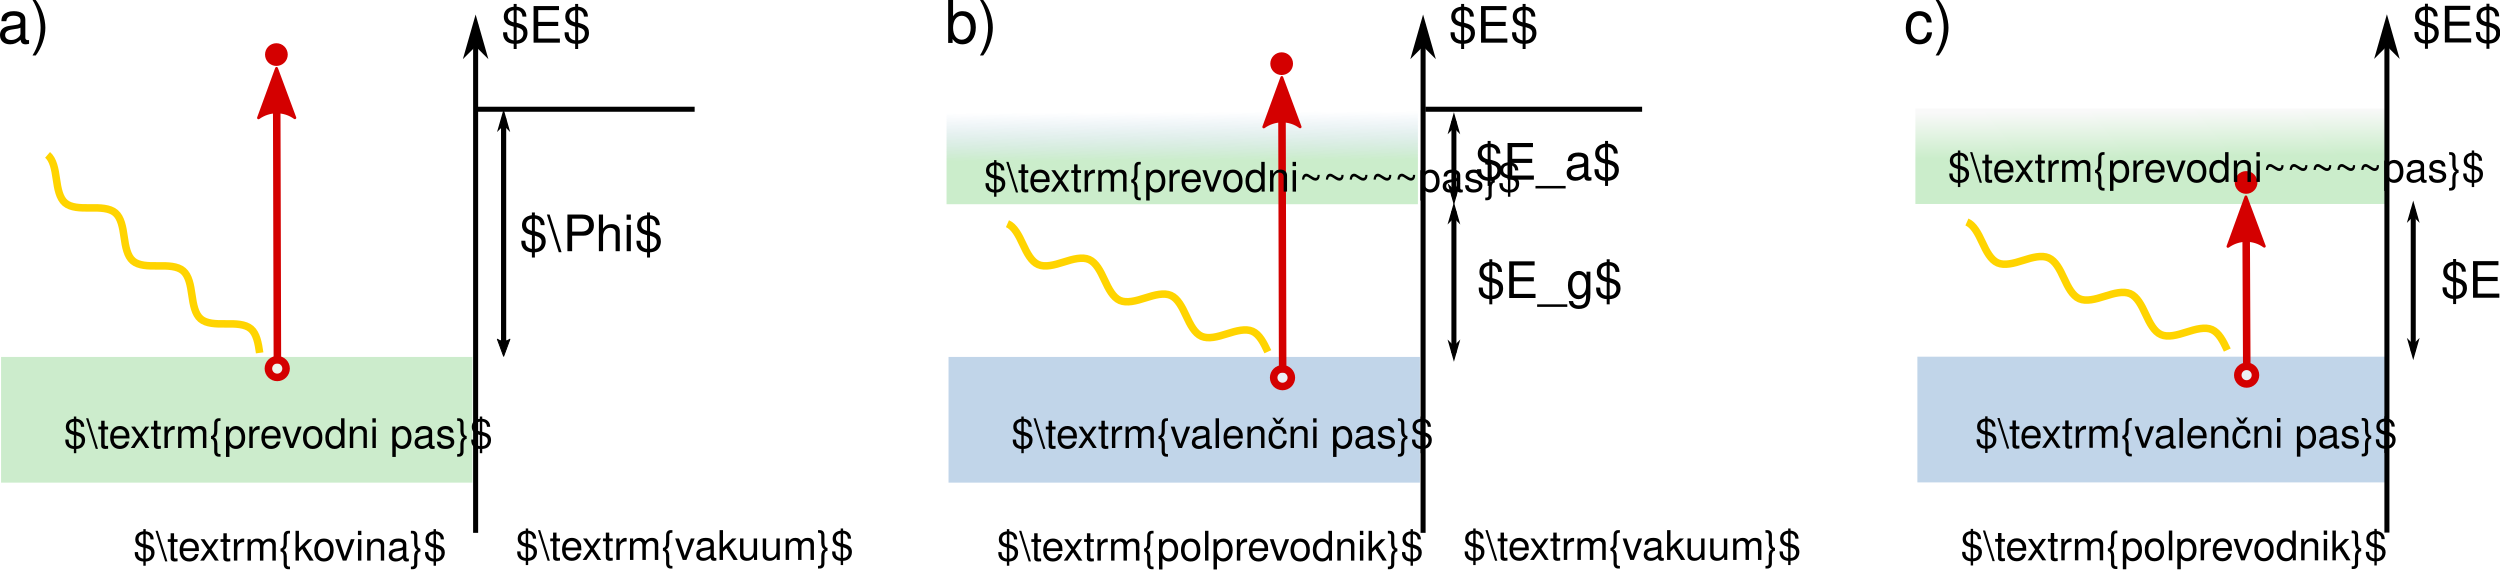
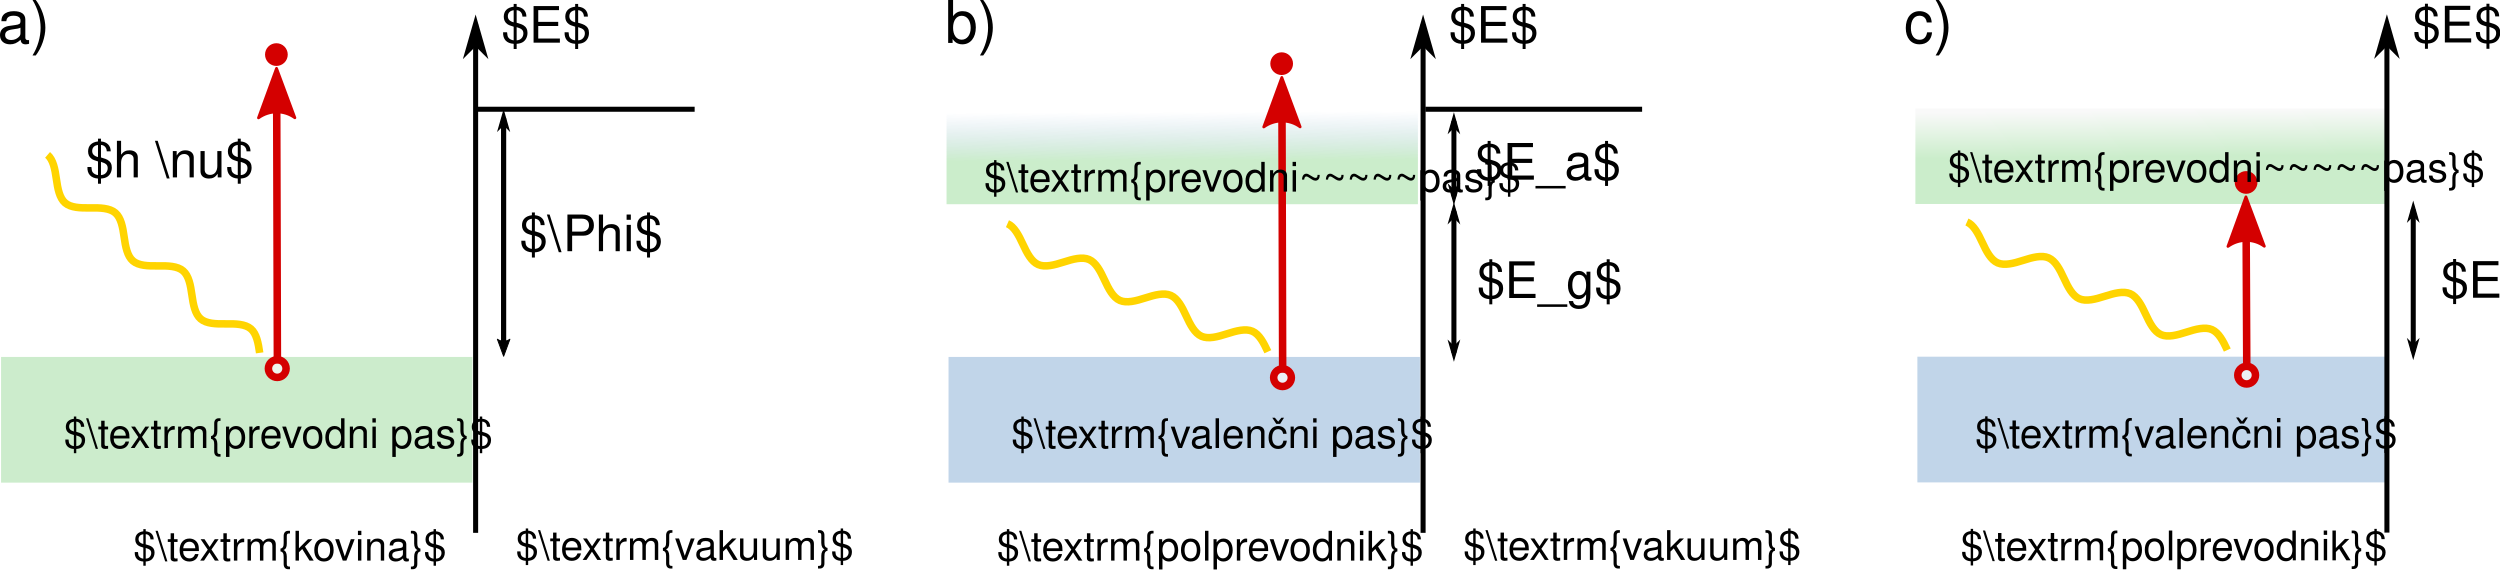
<svg xmlns="http://www.w3.org/2000/svg" xmlns:xlink="http://www.w3.org/1999/xlink" version="1.1" id="svg2" viewBox="0 0 994.433 226.523" height="63.93mm" width="280.651mm">
  <defs id="defs4">
    <linearGradient id="linearGradient4886">
      <stop style="stop-color:#cbedcb;stop-opacity:1" offset="0" id="stop4888" />
      <stop style="stop-color:#c1d5e9;stop-opacity:0;" offset="1" id="stop4890" />
    </linearGradient>
    <marker orient="auto" refY="0" refX="0" id="marker6349" style="overflow:visible">
      <path id="path6351" d="M 0,0 5,-5 -12.5,0 5,5 0,0 Z" style="fill:#000000;fill-opacity:1;fill-rule:evenodd;stroke:#000000;stroke-width:1pt;stroke-opacity:1" transform="matrix(0.2,0,0,0.2,1.2,0)" />
    </marker>
    <marker orient="auto" refY="0" refX="0" id="marker6081" style="overflow:visible">
      <path id="path6083" d="M 0,0 5,-5 -12.5,0 5,5 0,0 Z" style="fill:#000000;fill-opacity:1;fill-rule:evenodd;stroke:#000000;stroke-width:1pt;stroke-opacity:1" transform="matrix(-0.2,0,0,-0.2,-1.2,0)" />
    </marker>
    <marker orient="auto" refY="0" refX="0" id="Arrow1Sstart" style="overflow:visible">
      <path id="path4637" d="M 0,0 5,-5 -12.5,0 5,5 0,0 Z" style="fill:#000000;fill-opacity:1;fill-rule:evenodd;stroke:#000000;stroke-width:1pt;stroke-opacity:1" transform="matrix(0.2,0,0,0.2,1.2,0)" />
    </marker>
    <marker orient="auto" refY="0" refX="0" id="marker5554" style="overflow:visible">
      <path id="path4640" d="M 0,0 5,-5 -12.5,0 5,5 0,0 Z" style="fill:#000000;fill-opacity:1;fill-rule:evenodd;stroke:#000000;stroke-width:1pt;stroke-opacity:1" transform="matrix(-0.2,0,0,-0.2,-1.2,0)" />
    </marker>
    <marker orient="auto" refY="0" refX="0" id="Arrow2Sstart" style="overflow:visible">
      <path id="path4655" style="fill:#000000;fill-opacity:1;fill-rule:evenodd;stroke:#000000;stroke-width:0.625;stroke-linejoin:round;stroke-opacity:1" d="M 8.719,4.034 -2.207,0.016 8.719,-4.002 c -1.745,2.372 -1.735,5.617 -6e-7,8.035 z" transform="matrix(0.3,0,0,0.3,-0.69,0)" />
    </marker>
    <linearGradient id="linearGradient9941">
      <stop style="stop-color:#cbedcb;stop-opacity:1" offset="0" id="stop9943" />
      <stop style="stop-color:#f9f9f9;stop-opacity:1" offset="1" id="stop9945" />
    </linearGradient>
    <marker orient="auto" refY="0" refX="0" id="Arrow2Mstart" style="overflow:visible">
      <path id="path4360" style="fill:#000000;fill-opacity:1;fill-rule:evenodd;stroke:#000000;stroke-width:0.625;stroke-linejoin:round;stroke-opacity:1" d="M 8.719,4.034 -2.207,0.016 8.719,-4.002 c -1.745,2.372 -1.735,5.617 -6e-7,8.035 z" transform="scale(0.6,0.6)" />
    </marker>
    <marker style="overflow:visible" id="marker5180" refX="0" refY="0" orient="auto">
      <path transform="matrix(0.4,0,0,0.4,4,0)" style="fill:#000000;fill-opacity:1;fill-rule:evenodd;stroke:#000000;stroke-width:1pt;stroke-opacity:1" d="M 0,0 5,-5 -12.5,0 5,5 Z" id="path5182" />
    </marker>
    <marker orient="auto" refY="0" refX="0" id="Arrow1Mstart" style="overflow:visible">
      <path id="path4342" d="M 0,0 5,-5 -12.5,0 5,5 Z" style="fill:#000000;fill-opacity:1;fill-rule:evenodd;stroke:#000000;stroke-width:1pt;stroke-opacity:1" transform="matrix(0.4,0,0,0.4,4,0)" />
    </marker>
    <marker orient="auto" refY="0" refX="0" id="marker6756" style="overflow:visible">
      <path id="path6758" style="fill:#000000;fill-opacity:1;fill-rule:evenodd;stroke:#000000;stroke-width:0.625;stroke-linejoin:round;stroke-opacity:1" d="M 8.719,4.034 -2.207,0.016 8.719,-4.002 c -1.745,2.372 -1.735,5.617 -6e-7,8.035 z" transform="scale(-0.6,-0.6)" />
    </marker>
    <marker orient="auto" refY="0" refX="0" id="Arrow1Send" style="overflow:visible">
      <path id="path4278" d="M 0,0 5,-5 -12.5,0 5,5 Z" style="fill:#000000;fill-opacity:1;fill-rule:evenodd;stroke:#000000;stroke-width:1pt;stroke-opacity:1" transform="matrix(-0.2,0,0,-0.2,-1.2,0)" />
    </marker>
    <marker style="overflow:visible" id="Arrow2Mend" refX="0" refY="0" orient="auto">
      <path transform="scale(-0.6,-0.6)" d="M 8.719,4.034 -2.207,0.016 8.719,-4.002 c -1.745,2.372 -1.735,5.617 -6e-7,8.035 z" style="fill:#000000;fill-opacity:1;fill-rule:evenodd;stroke:#000000;stroke-width:0.625;stroke-linejoin:round;stroke-opacity:1" id="path4290" />
    </marker>
    <marker style="overflow:visible" id="marker4539" refX="0" refY="0" orient="auto">
      <path transform="matrix(-0.4,0,0,-0.4,-4,0)" style="fill:#000000;fill-opacity:1;fill-rule:evenodd;stroke:#000000;stroke-width:1pt;stroke-opacity:1" d="M 0,0 5,-5 -12.5,0 5,5 Z" id="path4541" />
    </marker>
    <marker style="overflow:visible" id="Arrow1Mend" refX="0" refY="0" orient="auto">
      <path transform="matrix(-0.4,0,0,-0.4,-4,0)" style="fill:#000000;fill-opacity:1;fill-rule:evenodd;stroke:#000000;stroke-width:1pt;stroke-opacity:1" d="M 0,0 5,-5 -12.5,0 5,5 Z" id="path4272" />
    </marker>
    <marker orient="auto" refY="0" refX="0" id="marker6756-6" style="overflow:visible">
      <path id="path6758-0" style="fill:#000000;fill-opacity:1;fill-rule:evenodd;stroke:#000000;stroke-width:0.625;stroke-linejoin:round;stroke-opacity:1" d="M 8.719,4.034 -2.207,0.016 8.719,-4.002 c -1.745,2.372 -1.735,5.617 -6e-7,8.035 z" transform="scale(-0.6,-0.6)" />
    </marker>
    <marker orient="auto" refY="0" refX="0" id="marker6756-6-6" style="overflow:visible">
      <path id="path6758-0-1" style="fill:#000000;fill-opacity:1;fill-rule:evenodd;stroke:#000000;stroke-width:0.625;stroke-linejoin:round;stroke-opacity:1" d="M 8.719,4.034 -2.207,0.016 8.719,-4.002 c -1.745,2.372 -1.735,5.617 -6e-7,8.035 z" transform="scale(-0.6,-0.6)" />
    </marker>
    <marker orient="auto" refY="0" refX="0" id="marker6756-6-6-9" style="overflow:visible">
      <path id="path6758-0-1-2" style="fill:#000000;fill-opacity:1;fill-rule:evenodd;stroke:#000000;stroke-width:0.625;stroke-linejoin:round;stroke-opacity:1" d="M 8.719,4.034 -2.207,0.016 8.719,-4.002 c -1.745,2.372 -1.735,5.617 -6e-7,8.035 z" transform="scale(-0.6,-0.6)" />
    </marker>
    <marker orient="auto" refY="0" refX="0" id="marker6756-6-6-9-3" style="overflow:visible">
      <path id="path6758-0-1-2-7" style="fill:#000000;fill-opacity:1;fill-rule:evenodd;stroke:#000000;stroke-width:0.625;stroke-linejoin:round;stroke-opacity:1" d="M 8.719,4.034 -2.207,0.016 8.719,-4.002 c -1.745,2.372 -1.735,5.617 -6e-7,8.035 z" transform="scale(-0.6,-0.6)" />
    </marker>
    <marker orient="auto" refY="0" refX="0" id="marker6756-7" style="overflow:visible">
      <path id="path6758-5" style="fill:#000000;fill-opacity:1;fill-rule:evenodd;stroke:#000000;stroke-width:0.625;stroke-linejoin:round;stroke-opacity:1" d="M 8.719,4.034 -2.207,0.016 8.719,-4.002 c -1.745,2.372 -1.735,5.617 -6e-7,8.035 z" transform="scale(-0.6,-0.6)" />
    </marker>
    <marker orient="auto" refY="0" refX="0" id="marker6756-2" style="overflow:visible">
      <path id="path6758-7" style="fill:#000000;fill-opacity:1;fill-rule:evenodd;stroke:#000000;stroke-width:0.625;stroke-linejoin:round;stroke-opacity:1" d="M 8.719,4.034 -2.207,0.016 8.719,-4.002 c -1.745,2.372 -1.735,5.617 -6e-7,8.035 z" transform="scale(-0.6,-0.6)" />
    </marker>
    <marker orient="auto" refY="0" refX="0" id="marker6756-26" style="overflow:visible">
      <path id="path6758-1" style="fill:#000000;fill-opacity:1;fill-rule:evenodd;stroke:#000000;stroke-width:0.625;stroke-linejoin:round;stroke-opacity:1" d="M 8.719,4.034 -2.207,0.016 8.719,-4.002 c -1.745,2.372 -1.735,5.617 -6e-7,8.035 z" transform="scale(-0.6,-0.6)" />
    </marker>
    <marker orient="auto" refY="0" refX="0" id="marker6756-75" style="overflow:visible">
      <path id="path6758-9" style="fill:#000000;fill-opacity:1;fill-rule:evenodd;stroke:#000000;stroke-width:0.625;stroke-linejoin:round;stroke-opacity:1" d="M 8.719,4.034 -2.207,0.016 8.719,-4.002 c -1.745,2.372 -1.735,5.617 -6e-7,8.035 z" transform="scale(-0.6,-0.6)" />
    </marker>
    <marker orient="auto" refY="0" refX="0" id="Arrow1Mstart-3" style="overflow:visible">
      <path id="path4342-6" d="M 0,0 5,-5 -12.5,0 5,5 Z" style="fill:#000000;fill-opacity:1;fill-rule:evenodd;stroke:#000000;stroke-width:1pt;stroke-opacity:1" transform="matrix(0.4,0,0,0.4,4,0)" />
    </marker>
    <marker orient="auto" refY="0" refX="0" id="Arrow2Mstart-9" style="overflow:visible">
      <path id="path4360-2" style="fill:#000000;fill-opacity:1;fill-rule:evenodd;stroke:#000000;stroke-width:0.625;stroke-linejoin:round;stroke-opacity:1" d="M 8.719,4.034 -2.207,0.016 8.719,-4.002 c -1.745,2.372 -1.735,5.617 -6e-7,8.035 z" transform="scale(0.6,0.6)" />
    </marker>
    <marker orient="auto" refY="0" refX="0" id="marker6756-2-0" style="overflow:visible">
      <path id="path6758-7-2" style="fill:#000000;fill-opacity:1;fill-rule:evenodd;stroke:#000000;stroke-width:0.625;stroke-linejoin:round;stroke-opacity:1" d="M 8.719,4.034 -2.207,0.016 8.719,-4.002 c -1.745,2.372 -1.735,5.617 -6e-7,8.035 z" transform="scale(-0.6,-0.6)" />
    </marker>
    <marker orient="auto" refY="0" refX="0" id="Arrow2Mstart-9-3" style="overflow:visible">
      <path id="path4360-2-6" style="fill:#000000;fill-opacity:1;fill-rule:evenodd;stroke:#000000;stroke-width:0.625;stroke-linejoin:round;stroke-opacity:1" d="M 8.719,4.034 -2.207,0.016 8.719,-4.002 c -1.745,2.372 -1.735,5.617 -6e-7,8.035 z" transform="scale(0.6,0.6)" />
    </marker>
    <marker orient="auto" refY="0" refX="0" id="marker6756-2-0-1" style="overflow:visible">
      <path id="path6758-7-2-0" style="fill:#000000;fill-opacity:1;fill-rule:evenodd;stroke:#000000;stroke-width:0.625;stroke-linejoin:round;stroke-opacity:1" d="M 8.719,4.034 -2.207,0.016 8.719,-4.002 c -1.745,2.372 -1.735,5.617 -6e-7,8.035 z" transform="scale(-0.6,-0.6)" />
    </marker>
    <marker orient="auto" refY="0" refX="0" id="marker6756-2-0-3-5" style="overflow:visible">
      <path id="path6758-7-2-5-0" style="fill:#d40000;fill-opacity:1;fill-rule:evenodd;stroke:#d40000;stroke-width:0.625;stroke-linejoin:round;stroke-opacity:1" d="M 8.719,4.034 -2.207,0.016 8.719,-4.002 c -1.745,2.372 -1.735,5.617 -6e-7,8.035 z" transform="scale(-0.6,-0.6)" />
    </marker>
    <marker orient="auto" refY="0" refX="0" id="Arrow1Mstart-7" style="overflow:visible">
      <path id="path4342-5" d="M 0,0 5,-5 -12.5,0 5,5 Z" style="fill:#000000;fill-opacity:1;fill-rule:evenodd;stroke:#000000;stroke-width:1pt;stroke-opacity:1" transform="matrix(0.4,0,0,0.4,4,0)" />
    </marker>
    <marker orient="auto" refY="0" refX="0" id="Arrow2Mstart-6" style="overflow:visible">
      <path id="path4360-29" style="fill:#000000;fill-opacity:1;fill-rule:evenodd;stroke:#000000;stroke-width:0.625;stroke-linejoin:round;stroke-opacity:1" d="M 8.719,4.034 -2.207,0.016 8.719,-4.002 c -1.745,2.372 -1.735,5.617 -6e-7,8.035 z" transform="scale(0.6,0.6)" />
    </marker>
    <marker orient="auto" refY="0" refX="0" id="marker6756-2-1" style="overflow:visible">
      <path id="path6758-7-27" style="fill:#000000;fill-opacity:1;fill-rule:evenodd;stroke:#000000;stroke-width:0.625;stroke-linejoin:round;stroke-opacity:1" d="M 8.719,4.034 -2.207,0.016 8.719,-4.002 c -1.745,2.372 -1.735,5.617 -6e-7,8.035 z" transform="scale(-0.6,-0.6)" />
    </marker>
    <marker orient="auto" refY="0" refX="0" id="marker6756-2-0-3-5-9" style="overflow:visible">
      <path id="path6758-7-2-5-0-3" style="fill:#d40000;fill-opacity:1;fill-rule:evenodd;stroke:#d40000;stroke-width:0.625;stroke-linejoin:round;stroke-opacity:1" d="M 8.719,4.034 -2.207,0.016 8.719,-4.002 c -1.745,2.372 -1.735,5.617 -6e-7,8.035 z" transform="scale(-0.6,-0.6)" />
    </marker>
    <marker orient="auto" refY="0" refX="0" id="Arrow2Mstart-9-5" style="overflow:visible">
      <path id="path4360-2-0" style="fill:#000000;fill-opacity:1;fill-rule:evenodd;stroke:#000000;stroke-width:0.625;stroke-linejoin:round;stroke-opacity:1" d="M 8.719,4.034 -2.207,0.016 8.719,-4.002 c -1.745,2.372 -1.735,5.617 -6e-7,8.035 z" transform="scale(0.6,0.6)" />
    </marker>
    <marker orient="auto" refY="0" refX="0" id="marker6756-2-0-3" style="overflow:visible">
      <path id="path6758-7-2-6" style="fill:#000000;fill-opacity:1;fill-rule:evenodd;stroke:#000000;stroke-width:0.625;stroke-linejoin:round;stroke-opacity:1" d="M 8.719,4.034 -2.207,0.016 8.719,-4.002 c -1.745,2.372 -1.735,5.617 -6e-7,8.035 z" transform="scale(-0.6,-0.6)" />
    </marker>
    <marker orient="auto" refY="0" refX="0" id="Arrow2Mstart-9-3-0" style="overflow:visible">
      <path id="path4360-2-6-6" style="fill:#000000;fill-opacity:1;fill-rule:evenodd;stroke:#000000;stroke-width:0.625;stroke-linejoin:round;stroke-opacity:1" d="M 8.719,4.034 -2.207,0.016 8.719,-4.002 c -1.745,2.372 -1.735,5.617 -6e-7,8.035 z" transform="scale(0.6,0.6)" />
    </marker>
    <marker orient="auto" refY="0" refX="0" id="marker6756-2-0-1-3" style="overflow:visible">
      <path id="path6758-7-2-0-2" style="fill:#000000;fill-opacity:1;fill-rule:evenodd;stroke:#000000;stroke-width:0.625;stroke-linejoin:round;stroke-opacity:1" d="M 8.719,4.034 -2.207,0.016 8.719,-4.002 c -1.745,2.372 -1.735,5.617 -6e-7,8.035 z" transform="scale(-0.6,-0.6)" />
    </marker>
    <marker orient="auto" refY="0" refX="0" id="Arrow1Mstart-7-6" style="overflow:visible">
      <path id="path4342-5-9" d="M 0,0 5,-5 -12.5,0 5,5 Z" style="fill:#000000;fill-opacity:1;fill-rule:evenodd;stroke:#000000;stroke-width:1pt;stroke-opacity:1" transform="matrix(0.4,0,0,0.4,4,0)" />
    </marker>
    <marker orient="auto" refY="0" refX="0" id="marker6756-2-0-3-5-9-5" style="overflow:visible">
      <path id="path6758-7-2-5-0-3-2" style="fill:#d40000;fill-opacity:1;fill-rule:evenodd;stroke:#d40000;stroke-width:0.625;stroke-linejoin:round;stroke-opacity:1" d="M 8.719,4.034 -2.207,0.016 8.719,-4.002 c -1.745,2.372 -1.735,5.617 -6e-7,8.035 z" transform="scale(-0.6,-0.6)" />
    </marker>
    <marker orient="auto" refY="0" refX="0" id="Arrow2Mstart-9-5-4" style="overflow:visible">
      <path id="path4360-2-0-7" style="fill:#000000;fill-opacity:1;fill-rule:evenodd;stroke:#000000;stroke-width:0.625;stroke-linejoin:round;stroke-opacity:1" d="M 8.719,4.034 -2.207,0.016 8.719,-4.002 c -1.745,2.372 -1.735,5.617 -6e-7,8.035 z" transform="scale(0.6,0.6)" />
    </marker>
    <marker orient="auto" refY="0" refX="0" id="marker6756-2-0-3-4" style="overflow:visible">
      <path id="path6758-7-2-6-4" style="fill:#000000;fill-opacity:1;fill-rule:evenodd;stroke:#000000;stroke-width:0.625;stroke-linejoin:round;stroke-opacity:1" d="M 8.719,4.034 -2.207,0.016 8.719,-4.002 c -1.745,2.372 -1.735,5.617 -6e-7,8.035 z" transform="scale(-0.6,-0.6)" />
    </marker>
    <marker orient="auto" refY="0" refX="0" id="Arrow2Mstart-9-3-0-0" style="overflow:visible">
      <path id="path4360-2-6-6-7" style="fill:#000000;fill-opacity:1;fill-rule:evenodd;stroke:#000000;stroke-width:0.625;stroke-linejoin:round;stroke-opacity:1" d="M 8.719,4.034 -2.207,0.016 8.719,-4.002 c -1.745,2.372 -1.735,5.617 -6e-7,8.035 z" transform="scale(0.6,0.6)" />
    </marker>
    <marker orient="auto" refY="0" refX="0" id="marker6756-2-0-1-3-8" style="overflow:visible">
      <path id="path6758-7-2-0-2-6" style="fill:#000000;fill-opacity:1;fill-rule:evenodd;stroke:#000000;stroke-width:0.625;stroke-linejoin:round;stroke-opacity:1" d="M 8.719,4.034 -2.207,0.016 8.719,-4.002 c -1.745,2.372 -1.735,5.617 -6e-7,8.035 z" transform="scale(-0.6,-0.6)" />
    </marker>
    <linearGradient xlink:href="#linearGradient9941" id="linearGradient7562" gradientUnits="userSpaceOnUse" gradientTransform="matrix(1.279863,0,0,1.490196,-201.0341,-46.45954)" x1="431.761" y1="82.026" x2="431.66" y2="69.654" />
    <marker orient="auto" refY="0" refX="0" id="marker6756-2-0-3-5-6" style="overflow:visible">
      <path id="path6758-7-2-5-0-9" style="fill:#d40000;fill-opacity:1;fill-rule:evenodd;stroke:#d40000;stroke-width:0.625;stroke-linejoin:round;stroke-opacity:1" d="M 8.719,4.034 -2.207,0.016 8.719,-4.002 c -1.745,2.372 -1.735,5.617 -6e-7,8.035 z" transform="scale(-0.6,-0.6)" />
    </marker>
    <marker orient="auto" refY="0" refX="0" id="marker6756-2-0-3-5-6-2" style="overflow:visible">
      <path id="path6758-7-2-5-0-9-8" style="fill:#d40000;fill-opacity:1;fill-rule:evenodd;stroke:#d40000;stroke-width:0.625;stroke-linejoin:round;stroke-opacity:1" d="M 8.719,4.034 -2.207,0.016 8.719,-4.002 c -1.745,2.372 -1.735,5.617 -6e-7,8.035 z" transform="scale(-0.6,-0.6)" />
    </marker>
    <marker orient="auto" refY="0" refX="0" id="Arrow1Sstart-8" style="overflow:visible">
      <path id="path4637-6" d="M 0,0 5,-5 -12.5,0 5,5 0,0 Z" style="fill:#000000;fill-opacity:1;fill-rule:evenodd;stroke:#000000;stroke-width:1pt;stroke-opacity:1" transform="matrix(0.2,0,0,0.2,1.2,0)" />
    </marker>
    <marker orient="auto" refY="0" refX="0" id="marker5554-8" style="overflow:visible">
      <path id="path4640-3" d="M 0,0 5,-5 -12.5,0 5,5 0,0 Z" style="fill:#000000;fill-opacity:1;fill-rule:evenodd;stroke:#000000;stroke-width:1pt;stroke-opacity:1" transform="matrix(-0.2,0,0,-0.2,-1.2,0)" />
    </marker>
    <linearGradient xlink:href="#linearGradient4886" id="linearGradient4892" x1="-38.715" y1="77.188" x2="-38.794" y2="57.968" gradientUnits="userSpaceOnUse" />
  </defs>
  <g id="layer1" transform="translate(504.401,-13.41947)">
    <path style="fill:none;fill-rule:evenodd;stroke:#000000;stroke-width:2;stroke-linecap:butt;stroke-linejoin:miter;stroke-miterlimit:4;stroke-dasharray:none;stroke-opacity:1" d="m -228.089,56.874 h -86.238" id="path3450-5" />
    <rect style="opacity:1;fill:#cceccc;fill-opacity:1;fill-rule:nonzero;stroke:none;stroke-width:2.233;stroke-linecap:butt;stroke-linejoin:bevel;stroke-miterlimit:4;stroke-dasharray:none;stroke-dashoffset:0;stroke-opacity:1" id="rect5024" width="187.5" height="50" x="-503.978" y="155.4" />
    <path style="fill:none;fill-rule:evenodd;stroke:#000000;stroke-width:2;stroke-linecap:butt;stroke-linejoin:miter;stroke-miterlimit:4;stroke-dasharray:none;stroke-opacity:1;marker-start:url(#Arrow1Mstart)" d="M -315.21,23.13 V 225.368" id="path3450" />
    <path style="fill:none;fill-rule:evenodd;stroke:#000000;stroke-width:2.064;stroke-linecap:butt;stroke-linejoin:miter;stroke-miterlimit:4;stroke-dasharray:none;stroke-opacity:1;marker-start:url(#Arrow2Sstart);marker-end:url(#Arrow1Send)" d="M -304.078,152.324 V 60.477" id="path3450-5-9" />
    <path style="fill:none;fill-rule:evenodd;stroke:#000000;stroke-width:2;stroke-linecap:butt;stroke-linejoin:miter;stroke-miterlimit:4;stroke-dasharray:none;stroke-opacity:1" d="M 148.786,56.874 H 62.548" id="path3450-5-6" />
    <rect style="opacity:1;fill:#c1d5e9;fill-opacity:1;fill-rule:nonzero;stroke:none;stroke-width:2.233;stroke-linecap:butt;stroke-linejoin:bevel;stroke-miterlimit:4;stroke-dasharray:none;stroke-dashoffset:0;stroke-opacity:1" id="rect5024-87" width="187.5" height="50" x="-127.103" y="155.4" />
    <path style="fill:none;fill-rule:evenodd;stroke:#000000;stroke-width:2;stroke-linecap:butt;stroke-linejoin:miter;stroke-miterlimit:4;stroke-dasharray:none;stroke-opacity:1;marker-start:url(#Arrow1Mstart-7)" d="M 61.665,23.13 V 225.368" id="path3450-92" />
    <rect style="opacity:1;fill:url(#linearGradient4892);fill-opacity:1;fill-rule:nonzero;stroke:none;stroke-width:2.263;stroke-linecap:butt;stroke-linejoin:bevel;stroke-miterlimit:4;stroke-dasharray:none;stroke-dashoffset:0;stroke-opacity:1" id="rect5024-8-4-7" width="187.5" height="38" x="-127.892" y="56.65" />
    <path style="fill:none;fill-rule:evenodd;stroke:#000000;stroke-width:2;stroke-linecap:butt;stroke-linejoin:miter;stroke-miterlimit:4;stroke-dasharray:none;stroke-opacity:1;marker-start:url(#Arrow1Sstart);marker-end:url(#marker5554)" d="M 73.928,153.765 V 97.418" id="path3450-5-9-4-1" />
    <path style="fill:none;fill-rule:evenodd;stroke:#000000;stroke-width:1.976;stroke-linecap:butt;stroke-linejoin:miter;stroke-miterlimit:4;stroke-dasharray:none;stroke-opacity:1;marker-start:url(#marker6349);marker-end:url(#marker6081)" d="M 73.928,91.534 V 61.584" id="path3450-5-9-4-3-4" />
    <rect style="opacity:1;fill:#c1d5e9;fill-opacity:1;fill-rule:nonzero;stroke:none;stroke-width:2.233;stroke-linecap:butt;stroke-linejoin:bevel;stroke-miterlimit:4;stroke-dasharray:none;stroke-dashoffset:0;stroke-opacity:1" id="rect5024-87-4" width="187.5" height="50" x="258.28" y="155.303" />
    <rect style="opacity:1;fill:url(#linearGradient7562);fill-opacity:1;fill-rule:nonzero;stroke:none;stroke-width:2.263;stroke-linecap:butt;stroke-linejoin:bevel;stroke-miterlimit:4;stroke-dasharray:none;stroke-dashoffset:0;stroke-opacity:1" id="rect5024-8-4-7-4" width="187.5" height="38" x="257.491" y="56.552" />
    <path style="fill:none;fill-rule:evenodd;stroke:#000000;stroke-width:2;stroke-linecap:butt;stroke-linejoin:miter;stroke-miterlimit:4;stroke-dasharray:none;stroke-opacity:1;marker-start:url(#Arrow1Mstart-7-6)" d="M 445.048,23.033 V 225.27" id="path3450-92-9" />
    <path id="path6399-1" title="sin(x)" d="m -485.483,75.021 c 2.247,1.922 2.948,5.65 3.497,9.556 0.549,3.906 1.251,7.634 3.497,9.556 2.247,1.922 6.038,2.04 9.982,1.978 3.944,-0.061 7.735,0.056 9.982,1.978 2.247,1.922 2.948,5.65 3.497,9.556 0.549,3.906 1.251,7.634 3.497,9.556 2.247,1.922 6.038,2.04 9.982,1.978 3.944,-0.061 7.735,0.056 9.982,1.978 2.247,1.922 2.948,5.65 3.497,9.556 0.549,3.906 1.251,7.634 3.497,9.556 2.247,1.922 6.038,2.04 9.982,1.978 3.944,-0.061 7.735,0.056 9.982,1.978 2.247,1.922 2.948,5.65 3.497,9.556" style="opacity:1;fill:none;fill-opacity:1;fill-rule:nonzero;stroke:#ffd400;stroke-width:3;stroke-linecap:butt;stroke-linejoin:bevel;stroke-miterlimit:4;stroke-dasharray:none;stroke-dashoffset:0;stroke-opacity:1" />
    <path id="path6399-6" title="sin(x)" d="m -103.662,102.386 c 2.707,1.189 4.459,4.554 6.116,8.133 1.657,3.58 3.408,6.944 6.116,8.133 2.707,1.189 6.37,0.203 10.127,-0.998 3.757,-1.201 7.42,-2.187 10.127,-0.998 2.707,1.189 4.459,4.554 6.116,8.133 1.657,3.58 3.408,6.944 6.116,8.133 2.707,1.189 6.37,0.203 10.127,-0.998 3.757,-1.201 7.42,-2.187 10.127,-0.998 2.707,1.189 4.459,4.554 6.116,8.133 1.657,3.58 3.408,6.944 6.116,8.133 2.707,1.189 6.37,0.203 10.127,-0.998 3.757,-1.201 7.42,-2.187 10.127,-0.998 2.707,1.189 4.459,4.554 6.116,8.133" style="opacity:1;fill:none;fill-opacity:1;fill-rule:nonzero;stroke:#ffd400;stroke-width:3;stroke-linecap:butt;stroke-linejoin:bevel;stroke-miterlimit:4;stroke-dasharray:none;stroke-dashoffset:0;stroke-opacity:1" />
    <circle style="opacity:1;fill:#f9f9f9;fill-opacity:0.768;fill-rule:nonzero;stroke:#d40000;stroke-width:3;stroke-linecap:butt;stroke-linejoin:bevel;stroke-miterlimit:4;stroke-dasharray:none;stroke-dashoffset:0;stroke-opacity:1" id="path3774-1" cx="-394.123" cy="160.025" r="0" />
    <circle style="opacity:1;fill:#f9f9f9;fill-opacity:0.768;fill-rule:nonzero;stroke:#d40000;stroke-width:3;stroke-linecap:butt;stroke-linejoin:bevel;stroke-miterlimit:4;stroke-dasharray:none;stroke-dashoffset:0;stroke-opacity:1" id="path3774" cx="-394.123" cy="160.025" r="3.518" />
    <path style="fill:none;fill-rule:evenodd;stroke:#d40000;stroke-width:3;stroke-linecap:butt;stroke-linejoin:miter;stroke-miterlimit:4;stroke-dasharray:none;stroke-opacity:1;marker-end:url(#marker6756-2-0-3-5)" d="M -394.062,157.951 -394.36,44.587" id="path3450-5-9-4-8-6" />
    <circle style="opacity:1;fill:#d40000;fill-opacity:1;fill-rule:nonzero;stroke:#d40000;stroke-width:2;stroke-linecap:butt;stroke-linejoin:bevel;stroke-miterlimit:4;stroke-dasharray:none;stroke-dashoffset:0;stroke-opacity:1" id="path3774-4" cx="-394.46" cy="35.129" r="3.518" />
    <circle style="opacity:1;fill:#f9f9f9;fill-opacity:0.768;fill-rule:nonzero;stroke:#d40000;stroke-width:3;stroke-linecap:butt;stroke-linejoin:bevel;stroke-miterlimit:4;stroke-dasharray:none;stroke-dashoffset:0;stroke-opacity:1" id="path3774-2" cx="5.747" cy="163.641" r="3.518" />
    <path style="fill:none;fill-rule:evenodd;stroke:#d40000;stroke-width:3;stroke-linecap:butt;stroke-linejoin:miter;stroke-miterlimit:4;stroke-dasharray:none;stroke-opacity:1;marker-end:url(#marker6756-2-0-3-5-6)" d="M 5.808,161.567 5.51,48.203" id="path3450-5-9-4-8-6-6" />
    <circle style="opacity:1;fill:#d40000;fill-opacity:1;fill-rule:nonzero;stroke:#d40000;stroke-width:2;stroke-linecap:butt;stroke-linejoin:bevel;stroke-miterlimit:4;stroke-dasharray:none;stroke-dashoffset:0;stroke-opacity:1" id="path3774-4-4" cx="5.41" cy="38.745" r="3.518" />
    <path id="path6399-6-1" title="sin(x)" d="m 277.984,101.718 c 2.707,1.189 4.459,4.554 6.116,8.133 1.657,3.58 3.408,6.944 6.116,8.133 2.707,1.189 6.37,0.203 10.127,-0.998 3.757,-1.201 7.42,-2.187 10.127,-0.998 2.707,1.189 4.459,4.554 6.116,8.133 1.657,3.58 3.408,6.944 6.116,8.133 2.707,1.189 6.37,0.203 10.127,-0.998 3.757,-1.201 7.42,-2.187 10.127,-0.998 2.707,1.189 4.459,4.554 6.116,8.133 1.657,3.58 3.408,6.944 6.116,8.133 2.707,1.189 6.37,0.203 10.127,-0.998 3.757,-1.201 7.42,-2.187 10.127,-0.998 2.707,1.189 4.459,4.554 6.116,8.133" style="opacity:1;fill:none;fill-opacity:1;fill-rule:nonzero;stroke:#ffd400;stroke-width:3;stroke-linecap:butt;stroke-linejoin:bevel;stroke-miterlimit:4;stroke-dasharray:none;stroke-dashoffset:0;stroke-opacity:1" />
    <circle style="opacity:1;fill:#f9f9f9;fill-opacity:0.768;fill-rule:nonzero;stroke:#d40000;stroke-width:3;stroke-linecap:butt;stroke-linejoin:bevel;stroke-miterlimit:4;stroke-dasharray:none;stroke-dashoffset:0;stroke-opacity:1" id="path3774-2-2" cx="389.247" cy="162.641" r="3.518" />
    <path style="fill:none;fill-rule:evenodd;stroke:#d40000;stroke-width:3;stroke-linecap:butt;stroke-linejoin:miter;stroke-miterlimit:4;stroke-dasharray:none;stroke-opacity:1;marker-end:url(#marker6756-2-0-3-5-6-2)" d="M 389.308,160.567 389.01,95.703" id="path3450-5-9-4-8-6-6-8" />
    <circle style="opacity:1;fill:#d40000;fill-opacity:1;fill-rule:nonzero;stroke:#d40000;stroke-width:2;stroke-linecap:butt;stroke-linejoin:bevel;stroke-miterlimit:4;stroke-dasharray:none;stroke-dashoffset:0;stroke-opacity:1" id="path3774-4-4-8" cx="389.035" cy="85.995" r="3.518" />
    <path style="fill:none;fill-rule:evenodd;stroke:#000000;stroke-width:2;stroke-linecap:butt;stroke-linejoin:miter;stroke-miterlimit:4;stroke-dasharray:none;stroke-opacity:1;marker-start:url(#Arrow1Sstart-8);marker-end:url(#marker5554-8)" d="M 455.522,153.116 V 96.769" id="path3450-5-9-4-1-3" />
-     <g id="g304">
-       <g id="g227">
-         <text xml:space="preserve" style="font-style:normal;font-variant:normal;font-weight:normal;font-stretch:normal;line-height:0%;font-family:'Nimbus Sans L';-inkscape-font-specification:Sans;letter-spacing:0px;word-spacing:0px;fill:#000000;fill-opacity:1;stroke:none;stroke-width:1px;stroke-linecap:butt;stroke-linejoin:miter;stroke-opacity:1" x="-305.078" y="30.4" id="text4870">
-           <tspan id="tspan4872" x="-305.078" y="30.4" style="font-size:20px;line-height:1.25">$E$</tspan>
-         </text>
-         <text xml:space="preserve" style="font-style:normal;font-variant:normal;font-weight:normal;font-stretch:normal;line-height:0%;font-family:'Nimbus Sans L';-inkscape-font-specification:Sans;letter-spacing:0px;word-spacing:0px;fill:#000000;fill-opacity:1;stroke:none;stroke-width:1px;stroke-linecap:butt;stroke-linejoin:miter;stroke-opacity:1" x="-451.453" y="236.4" id="text5056">
-           <tspan id="tspan5058" x="-451.453" y="236.4" style="font-size:16.25px;line-height:1.25">$\textrm{kovina}$</tspan>
-         </text>
-         <text xml:space="preserve" style="font-style:normal;font-variant:normal;font-weight:normal;font-stretch:normal;line-height:0%;font-family:'Nimbus Sans L';-inkscape-font-specification:Sans;letter-spacing:0px;word-spacing:0px;fill:#000000;fill-opacity:1;stroke:none;stroke-width:1px;stroke-linecap:butt;stroke-linejoin:miter;stroke-opacity:1" x="-299.327" y="236.133" id="text5056-9">
-           <tspan id="tspan5058-1" x="-299.327" y="236.133" style="font-size:16.25px;line-height:1.25">$\textrm{vakuum}$</tspan>
-         </text>
-         <text xml:space="preserve" style="font-style:normal;font-variant:normal;font-weight:normal;font-stretch:normal;line-height:0%;font-family:'Nimbus Sans L';-inkscape-font-specification:Sans;letter-spacing:0px;word-spacing:0px;fill:#000000;fill-opacity:1;stroke:none;stroke-width:1px;stroke-linecap:butt;stroke-linejoin:miter;stroke-opacity:1" x="-479.077" y="191.633" id="text5056-2">
-           <tspan id="tspan5058-7" x="-479.077" y="191.633" style="font-size:16.25px;line-height:1.25">$\textrm{prevodni pas}$</tspan>
-         </text>
-         <text xml:space="preserve" style="font-style:normal;font-variant:normal;font-weight:normal;font-stretch:normal;line-height:0%;font-family:'Nimbus Sans L';-inkscape-font-specification:Sans;letter-spacing:0px;word-spacing:0px;fill:#000000;fill-opacity:1;stroke:none;stroke-width:1px;stroke-linecap:butt;stroke-linejoin:miter;stroke-opacity:1" x="-297.83" y="113.34" id="text4870-3">
-           <tspan id="tspan4872-6" x="-297.83" y="113.34" style="font-size:20px;line-height:1.25">$\Phi$</tspan>
-         </text>
-         <text xml:space="preserve" style="font-style:normal;font-variant:normal;font-weight:normal;font-stretch:normal;line-height:0%;font-family:'Nimbus Sans L';-inkscape-font-specification:'Nimbus Sans L';letter-spacing:0px;word-spacing:0px;fill:#000000;fill-opacity:1;stroke:none;stroke-width:0.938px;stroke-linecap:butt;stroke-linejoin:miter;stroke-opacity:1" x="-505.385" y="30.505" id="text8370">
-           <tspan id="tspan8368" x="-505.385" y="30.505" style="font-style:normal;font-variant:normal;font-weight:normal;font-stretch:normal;font-size:23.438px;line-height:1.25;font-family:'Nimbus Sans L';-inkscape-font-specification:'Nimbus Sans L';stroke-width:0.938px">a)</tspan>
-         </text>
-       </g>
-       <g id="g245">
-         <text xml:space="preserve" style="font-style:normal;font-variant:normal;font-weight:normal;font-stretch:normal;line-height:0%;font-family:'Nimbus Sans L';-inkscape-font-specification:Sans;letter-spacing:0px;word-spacing:0px;fill:#000000;fill-opacity:1;stroke:none;stroke-width:1px;stroke-linecap:butt;stroke-linejoin:miter;stroke-opacity:1" x="83.002" y="131.958" id="text4870-3-7-5">
-           <tspan id="tspan4872-6-8-5" x="83.002" y="131.958" style="font-size:20px;line-height:1.25">$E_g$</tspan>
-         </text>
-         <text xml:space="preserve" style="font-style:normal;font-variant:normal;font-weight:normal;font-stretch:normal;line-height:0%;font-family:'Nimbus Sans L';-inkscape-font-specification:Sans;letter-spacing:0px;word-spacing:0px;fill:#000000;fill-opacity:1;stroke:none;stroke-width:1px;stroke-linecap:butt;stroke-linejoin:miter;stroke-opacity:1" x="71.797" y="30.4" id="text4870-26">
-           <tspan id="tspan4872-1" x="71.797" y="30.4" style="font-size:20px;line-height:1.25">$E$</tspan>
-         </text>
-         <text xml:space="preserve" style="font-style:normal;font-variant:normal;font-weight:normal;font-stretch:normal;line-height:0%;font-family:'Nimbus Sans L';-inkscape-font-specification:Sans;letter-spacing:0px;word-spacing:0px;fill:#000000;fill-opacity:1;stroke:none;stroke-width:1px;stroke-linecap:butt;stroke-linejoin:miter;stroke-opacity:1" x="-107.953" y="236.4" id="text5056-0">
-           <tspan id="tspan5058-23" x="-107.953" y="236.4" style="font-size:16.25px;line-height:1.25">$\textrm{polprevodnik}$</tspan>
-         </text>
-         <text xml:space="preserve" style="font-style:normal;font-variant:normal;font-weight:normal;font-stretch:normal;line-height:0%;font-family:'Nimbus Sans L';-inkscape-font-specification:Sans;letter-spacing:0px;word-spacing:0px;fill:#000000;fill-opacity:1;stroke:none;stroke-width:1px;stroke-linecap:butt;stroke-linejoin:miter;stroke-opacity:1" x="77.548" y="236.133" id="text5056-9-2">
-           <tspan id="tspan5058-1-2" x="77.548" y="236.133" style="font-size:16.25px;line-height:1.25">$\textrm{vakuum}$</tspan>
-         </text>
-         <text xml:space="preserve" style="font-style:normal;font-variant:normal;font-weight:normal;font-stretch:normal;line-height:0%;font-family:'Nimbus Sans L';-inkscape-font-specification:Sans;letter-spacing:0px;word-spacing:0px;fill:#000000;fill-opacity:1;stroke:none;stroke-width:1px;stroke-linecap:butt;stroke-linejoin:miter;stroke-opacity:1" x="-102.202" y="191.633" id="text5056-2-8">
-           <tspan id="tspan5058-7-97" x="-102.202" y="191.633" style="font-size:16.25px;line-height:1.25">$\textrm{valenčni pas}$</tspan>
-         </text>
-         <text xml:space="preserve" style="font-style:normal;font-variant:normal;font-weight:normal;font-stretch:normal;line-height:0%;font-family:'Nimbus Sans L';-inkscape-font-specification:Sans;letter-spacing:0px;word-spacing:0px;fill:#000000;fill-opacity:1;stroke:none;stroke-width:1px;stroke-linecap:butt;stroke-linejoin:miter;stroke-opacity:1" x="-113.052" y="89.635" id="text5056-2-1-5-8">
-           <tspan id="tspan5058-7-9-0-4" x="-113.052" y="89.635" style="font-size:16.25px;line-height:1.25;stroke-width:1px">$\textrm{prevodni~~~~~pas}$</tspan>
-         </text>
-         <text xml:space="preserve" style="font-style:normal;font-variant:normal;font-weight:normal;font-stretch:normal;line-height:0%;font-family:'Nimbus Sans L';-inkscape-font-specification:Sans;letter-spacing:0px;word-spacing:0px;fill:#000000;fill-opacity:1;stroke:none;stroke-width:1px;stroke-linecap:butt;stroke-linejoin:miter;stroke-opacity:1" x="82.348" y="84.877" id="text4870-3-7-2-7">
-           <tspan id="tspan4872-6-8-0-6" x="82.348" y="84.877" style="font-size:20px;line-height:1.25">$E_a$</tspan>
-         </text>
-         <text xml:space="preserve" style="font-style:italic;font-variant:normal;font-weight:normal;font-stretch:normal;line-height:0%;font-family:msbm10;-inkscape-font-specification:'msbm10 Italic';letter-spacing:0px;word-spacing:0px;fill:#000000;fill-opacity:1;stroke:none;stroke-width:0.938px;stroke-linecap:butt;stroke-linejoin:miter;stroke-opacity:1" x="-128.51" y="30.505" id="text8370-2">
-           <tspan id="tspan8368-2" x="-128.51" y="30.505" style="font-style:normal;font-variant:normal;font-weight:normal;font-stretch:normal;font-size:23.438px;line-height:1.25;font-family:'Nimbus Sans L';-inkscape-font-specification:'Nimbus Sans L';stroke-width:0.938px">b)</tspan>
-         </text>
-       </g>
-       <g id="g259">
-         <text xml:space="preserve" style="font-style:normal;font-variant:normal;font-weight:normal;font-stretch:normal;line-height:0%;font-family:'Nimbus Sans L';-inkscape-font-specification:Sans;letter-spacing:0px;word-spacing:0px;fill:#000000;fill-opacity:1;stroke:none;stroke-width:1px;stroke-linecap:butt;stroke-linejoin:miter;stroke-opacity:1" x="455.179" y="30.303" id="text4870-26-3">
-           <tspan id="tspan4872-1-1" x="455.179" y="30.303" style="font-size:20px;line-height:1.25">$E$</tspan>
-         </text>
-         <text xml:space="preserve" style="font-style:normal;font-variant:normal;font-weight:normal;font-stretch:normal;line-height:0%;font-family:'Nimbus Sans L';-inkscape-font-specification:Sans;letter-spacing:0px;word-spacing:0px;fill:#000000;fill-opacity:1;stroke:none;stroke-width:1px;stroke-linecap:butt;stroke-linejoin:miter;stroke-opacity:1" x="275.429" y="236.303" id="text5056-0-2">
-           <tspan id="tspan5058-23-0" x="275.429" y="236.303" style="font-size:16.25px;line-height:1.25">$\textrm{polprevodnik}$</tspan>
-         </text>
-         <text xml:space="preserve" style="font-style:normal;font-variant:normal;font-weight:normal;font-stretch:normal;line-height:0%;font-family:'Nimbus Sans L';-inkscape-font-specification:Sans;letter-spacing:0px;word-spacing:0px;fill:#000000;fill-opacity:1;stroke:none;stroke-width:1px;stroke-linecap:butt;stroke-linejoin:miter;stroke-opacity:1" x="281.181" y="191.535" id="text5056-2-8-9">
-           <tspan id="tspan5058-7-97-2" x="281.181" y="191.535" style="font-size:16.25px;line-height:1.25">$\textrm{valenčni pas}$</tspan>
-         </text>
-         <text xml:space="preserve" style="font-style:normal;font-variant:normal;font-weight:normal;font-stretch:normal;line-height:0%;font-family:'Nimbus Sans L';-inkscape-font-specification:Sans;letter-spacing:0px;word-spacing:0px;fill:#000000;fill-opacity:1;stroke:none;stroke-width:1px;stroke-linecap:butt;stroke-linejoin:miter;stroke-opacity:1" x="270.331" y="85.788" id="text5056-2-1-5-8-9">
-           <tspan id="tspan5058-7-9-0-4-5" x="270.331" y="85.788" style="font-size:16.25px;line-height:1.25;stroke-width:1px">$\textrm{prevodni~~~~~pas}$</tspan>
-         </text>
-         <text xml:space="preserve" style="font-style:normal;font-variant:normal;font-weight:normal;font-stretch:normal;line-height:0%;font-family:'Nimbus Sans L';-inkscape-font-specification:Sans;letter-spacing:0px;word-spacing:0px;fill:#000000;fill-opacity:1;stroke:none;stroke-width:1px;stroke-linecap:butt;stroke-linejoin:miter;stroke-opacity:1" x="466.385" y="131.861" id="text4870-3-7-5-7">
-           <tspan id="tspan4872-6-8-5-1" x="466.385" y="131.861" style="font-size:20px;line-height:1.25">$E_g$</tspan>
-         </text>
-         <text xml:space="preserve" style="font-style:italic;font-variant:normal;font-weight:normal;font-stretch:normal;line-height:0%;font-family:msbm10;-inkscape-font-specification:'msbm10 Italic';letter-spacing:0px;word-spacing:0px;fill:#000000;fill-opacity:1;stroke:none;stroke-width:0.938px;stroke-linecap:butt;stroke-linejoin:miter;stroke-opacity:1" x="252.933" y="30.505" id="text8370-2-6">
-           <tspan id="tspan8368-2-1" x="252.933" y="30.505" style="font-style:normal;font-variant:normal;font-weight:normal;font-stretch:normal;font-size:23.438px;line-height:1.25;font-family:'Nimbus Sans L';-inkscape-font-specification:'Nimbus Sans L';stroke-width:0.938px">c)</tspan>
-         </text>
-       </g>
-     </g>
+     <text xml:space="preserve" style="font-style:normal;font-variant:normal;font-weight:normal;font-stretch:normal;line-height:0%;font-family:'Nimbus Sans L';-inkscape-font-specification:Sans;letter-spacing:0px;word-spacing:0px;fill:#000000;fill-opacity:1;stroke:none;stroke-width:1px;stroke-linecap:butt;stroke-linejoin:miter;stroke-opacity:1" x="-305.078" y="30.4" id="text4870">
+       <tspan id="tspan4872" x="-305.078" y="30.4" style="font-size:20px;line-height:1.25">$E$</tspan>
+     </text>
+     <text xml:space="preserve" style="font-style:normal;font-variant:normal;font-weight:normal;font-stretch:normal;line-height:0%;font-family:'Nimbus Sans L';-inkscape-font-specification:Sans;letter-spacing:0px;word-spacing:0px;fill:#000000;fill-opacity:1;stroke:none;stroke-width:1px;stroke-linecap:butt;stroke-linejoin:miter;stroke-opacity:1" x="-451.453" y="236.4" id="text5056">
+       <tspan id="tspan5058" x="-451.453" y="236.4" style="font-size:16.25px;line-height:1.25">$\textrm{kovina}$</tspan>
+     </text>
+     <text xml:space="preserve" style="font-style:normal;font-variant:normal;font-weight:normal;font-stretch:normal;line-height:0%;font-family:'Nimbus Sans L';-inkscape-font-specification:Sans;letter-spacing:0px;word-spacing:0px;fill:#000000;fill-opacity:1;stroke:none;stroke-width:1px;stroke-linecap:butt;stroke-linejoin:miter;stroke-opacity:1" x="-299.327" y="236.133" id="text5056-9">
+       <tspan id="tspan5058-1" x="-299.327" y="236.133" style="font-size:16.25px;line-height:1.25">$\textrm{vakuum}$</tspan>
+     </text>
+     <text xml:space="preserve" style="font-style:normal;font-variant:normal;font-weight:normal;font-stretch:normal;line-height:0%;font-family:'Nimbus Sans L';-inkscape-font-specification:Sans;letter-spacing:0px;word-spacing:0px;fill:#000000;fill-opacity:1;stroke:none;stroke-width:1px;stroke-linecap:butt;stroke-linejoin:miter;stroke-opacity:1" x="-479.077" y="191.633" id="text5056-2">
+       <tspan id="tspan5058-7" x="-479.077" y="191.633" style="font-size:16.25px;line-height:1.25">$\textrm{prevodni pas}$</tspan>
+     </text>
+     <text xml:space="preserve" style="font-style:normal;font-variant:normal;font-weight:normal;font-stretch:normal;line-height:0%;font-family:'Nimbus Sans L';-inkscape-font-specification:Sans;letter-spacing:0px;word-spacing:0px;fill:#000000;fill-opacity:1;stroke:none;stroke-width:1px;stroke-linecap:butt;stroke-linejoin:miter;stroke-opacity:1" x="-297.83" y="113.34" id="text4870-3">
+       <tspan id="tspan4872-6" x="-297.83" y="113.34" style="font-size:20px;line-height:1.25">$\Phi$</tspan>
+     </text>
+     <text xml:space="preserve" style="font-style:normal;font-variant:normal;font-weight:normal;font-stretch:normal;line-height:0%;font-family:'Nimbus Sans L';-inkscape-font-specification:'Nimbus Sans L';letter-spacing:0px;word-spacing:0px;fill:#000000;fill-opacity:1;stroke:none;stroke-width:0.938px;stroke-linecap:butt;stroke-linejoin:miter;stroke-opacity:1" x="-505.385" y="30.505" id="text8370">
+       <tspan id="tspan8368" x="-505.385" y="30.505" style="font-style:normal;font-variant:normal;font-weight:normal;font-stretch:normal;font-size:23.438px;line-height:1.25;font-family:'Nimbus Sans L';-inkscape-font-specification:'Nimbus Sans L';stroke-width:0.938px">a)</tspan>
+     </text>
+     <text xml:space="preserve" style="font-style:normal;font-variant:normal;font-weight:normal;font-stretch:normal;line-height:0%;font-family:'Nimbus Sans L';-inkscape-font-specification:Sans;letter-spacing:0px;word-spacing:0px;fill:#000000;fill-opacity:1;stroke:none;stroke-width:1px;stroke-linecap:butt;stroke-linejoin:miter;stroke-opacity:1" x="83.002" y="131.958" id="text4870-3-7-5">
+       <tspan id="tspan4872-6-8-5" x="83.002" y="131.958" style="font-size:20px;line-height:1.25">$E_g$</tspan>
+     </text>
+     <text xml:space="preserve" style="font-style:normal;font-variant:normal;font-weight:normal;font-stretch:normal;line-height:0%;font-family:'Nimbus Sans L';-inkscape-font-specification:Sans;letter-spacing:0px;word-spacing:0px;fill:#000000;fill-opacity:1;stroke:none;stroke-width:1px;stroke-linecap:butt;stroke-linejoin:miter;stroke-opacity:1" x="71.797" y="30.4" id="text4870-26">
+       <tspan id="tspan4872-1" x="71.797" y="30.4" style="font-size:20px;line-height:1.25">$E$</tspan>
+     </text>
+     <text xml:space="preserve" style="font-style:normal;font-variant:normal;font-weight:normal;font-stretch:normal;line-height:0%;font-family:'Nimbus Sans L';-inkscape-font-specification:Sans;letter-spacing:0px;word-spacing:0px;fill:#000000;fill-opacity:1;stroke:none;stroke-width:1px;stroke-linecap:butt;stroke-linejoin:miter;stroke-opacity:1" x="-107.953" y="236.4" id="text5056-0">
+       <tspan id="tspan5058-23" x="-107.953" y="236.4" style="font-size:16.25px;line-height:1.25">$\textrm{polprevodnik}$</tspan>
+     </text>
+     <text xml:space="preserve" style="font-style:normal;font-variant:normal;font-weight:normal;font-stretch:normal;line-height:0%;font-family:'Nimbus Sans L';-inkscape-font-specification:Sans;letter-spacing:0px;word-spacing:0px;fill:#000000;fill-opacity:1;stroke:none;stroke-width:1px;stroke-linecap:butt;stroke-linejoin:miter;stroke-opacity:1" x="77.548" y="236.133" id="text5056-9-2">
+       <tspan id="tspan5058-1-2" x="77.548" y="236.133" style="font-size:16.25px;line-height:1.25">$\textrm{vakuum}$</tspan>
+     </text>
+     <text xml:space="preserve" style="font-style:normal;font-variant:normal;font-weight:normal;font-stretch:normal;line-height:0%;font-family:'Nimbus Sans L';-inkscape-font-specification:Sans;letter-spacing:0px;word-spacing:0px;fill:#000000;fill-opacity:1;stroke:none;stroke-width:1px;stroke-linecap:butt;stroke-linejoin:miter;stroke-opacity:1" x="-102.202" y="191.633" id="text5056-2-8">
+       <tspan id="tspan5058-7-97" x="-102.202" y="191.633" style="font-size:16.25px;line-height:1.25">$\textrm{valenčni pas}$</tspan>
+     </text>
+     <text xml:space="preserve" style="font-style:normal;font-variant:normal;font-weight:normal;font-stretch:normal;line-height:0%;font-family:'Nimbus Sans L';-inkscape-font-specification:Sans;letter-spacing:0px;word-spacing:0px;fill:#000000;fill-opacity:1;stroke:none;stroke-width:1px;stroke-linecap:butt;stroke-linejoin:miter;stroke-opacity:1" x="-113.052" y="89.635" id="text5056-2-1-5-8">
+       <tspan id="tspan5058-7-9-0-4" x="-113.052" y="89.635" style="font-size:16.25px;line-height:1.25;stroke-width:1px">$\textrm{prevodni~~~~~pas}$</tspan>
+     </text>
+     <text xml:space="preserve" style="font-style:normal;font-variant:normal;font-weight:normal;font-stretch:normal;line-height:0%;font-family:'Nimbus Sans L';-inkscape-font-specification:Sans;letter-spacing:0px;word-spacing:0px;fill:#000000;fill-opacity:1;stroke:none;stroke-width:1px;stroke-linecap:butt;stroke-linejoin:miter;stroke-opacity:1" x="82.348" y="84.877" id="text4870-3-7-2-7">
+       <tspan id="tspan4872-6-8-0-6" x="82.348" y="84.877" style="font-size:20px;line-height:1.25">$E_a$</tspan>
+     </text>
+     <text xml:space="preserve" style="font-style:italic;font-variant:normal;font-weight:normal;font-stretch:normal;line-height:0%;font-family:msbm10;-inkscape-font-specification:'msbm10 Italic';letter-spacing:0px;word-spacing:0px;fill:#000000;fill-opacity:1;stroke:none;stroke-width:0.938px;stroke-linecap:butt;stroke-linejoin:miter;stroke-opacity:1" x="-128.51" y="30.505" id="text8370-2">
+       <tspan id="tspan8368-2" x="-128.51" y="30.505" style="font-style:normal;font-variant:normal;font-weight:normal;font-stretch:normal;font-size:23.438px;line-height:1.25;font-family:'Nimbus Sans L';-inkscape-font-specification:'Nimbus Sans L';stroke-width:0.938px">b)</tspan>
+     </text>
+     <text xml:space="preserve" style="font-style:normal;font-variant:normal;font-weight:normal;font-stretch:normal;line-height:0%;font-family:'Nimbus Sans L';-inkscape-font-specification:Sans;letter-spacing:0px;word-spacing:0px;fill:#000000;fill-opacity:1;stroke:none;stroke-width:1px;stroke-linecap:butt;stroke-linejoin:miter;stroke-opacity:1" x="455.179" y="30.303" id="text4870-26-3">
+       <tspan id="tspan4872-1-1" x="455.179" y="30.303" style="font-size:20px;line-height:1.25">$E$</tspan>
+     </text>
+     <text xml:space="preserve" style="font-style:normal;font-variant:normal;font-weight:normal;font-stretch:normal;line-height:0%;font-family:'Nimbus Sans L';-inkscape-font-specification:Sans;letter-spacing:0px;word-spacing:0px;fill:#000000;fill-opacity:1;stroke:none;stroke-width:1px;stroke-linecap:butt;stroke-linejoin:miter;stroke-opacity:1" x="275.429" y="236.303" id="text5056-0-2">
+       <tspan id="tspan5058-23-0" x="275.429" y="236.303" style="font-size:16.25px;line-height:1.25">$\textrm{polprevodnik}$</tspan>
+     </text>
+     <text xml:space="preserve" style="font-style:normal;font-variant:normal;font-weight:normal;font-stretch:normal;line-height:0%;font-family:'Nimbus Sans L';-inkscape-font-specification:Sans;letter-spacing:0px;word-spacing:0px;fill:#000000;fill-opacity:1;stroke:none;stroke-width:1px;stroke-linecap:butt;stroke-linejoin:miter;stroke-opacity:1" x="281.181" y="191.535" id="text5056-2-8-9">
+       <tspan id="tspan5058-7-97-2" x="281.181" y="191.535" style="font-size:16.25px;line-height:1.25">$\textrm{valenčni pas}$</tspan>
+     </text>
+     <text xml:space="preserve" style="font-style:normal;font-variant:normal;font-weight:normal;font-stretch:normal;line-height:0%;font-family:'Nimbus Sans L';-inkscape-font-specification:Sans;letter-spacing:0px;word-spacing:0px;fill:#000000;fill-opacity:1;stroke:none;stroke-width:1px;stroke-linecap:butt;stroke-linejoin:miter;stroke-opacity:1" x="270.331" y="85.788" id="text5056-2-1-5-8-9">
+       <tspan id="tspan5058-7-9-0-4-5" x="270.331" y="85.788" style="font-size:16.25px;line-height:1.25;stroke-width:1px">$\textrm{prevodni~~~~~pas}$</tspan>
+     </text>
+     <text xml:space="preserve" style="font-style:normal;font-variant:normal;font-weight:normal;font-stretch:normal;line-height:0%;font-family:'Nimbus Sans L';-inkscape-font-specification:Sans;letter-spacing:0px;word-spacing:0px;fill:#000000;fill-opacity:1;stroke:none;stroke-width:1px;stroke-linecap:butt;stroke-linejoin:miter;stroke-opacity:1" x="466.385" y="131.861" id="text4870-3-7-5-7">
+       <tspan id="tspan4872-6-8-5-1" x="466.385" y="131.861" style="font-size:20px;line-height:1.25">$E_g$</tspan>
+     </text>
+     <text xml:space="preserve" style="font-style:italic;font-variant:normal;font-weight:normal;font-stretch:normal;line-height:0%;font-family:msbm10;-inkscape-font-specification:'msbm10 Italic';letter-spacing:0px;word-spacing:0px;fill:#000000;fill-opacity:1;stroke:none;stroke-width:0.938px;stroke-linecap:butt;stroke-linejoin:miter;stroke-opacity:1" x="252.933" y="30.505" id="text8370-2-6">
+       <tspan id="tspan8368-2-1" x="252.933" y="30.505" style="font-style:normal;font-variant:normal;font-weight:normal;font-stretch:normal;font-size:23.438px;line-height:1.25;font-family:'Nimbus Sans L';-inkscape-font-specification:'Nimbus Sans L';stroke-width:0.938px">c)</tspan>
+     </text>
    <text xml:space="preserve" style="font-style:normal;font-variant:normal;font-weight:normal;font-stretch:normal;line-height:0%;font-family:'Nimbus Sans L';-inkscape-font-specification:Sans;letter-spacing:0px;word-spacing:0px;fill:#000000;fill-opacity:1;stroke:none;stroke-width:1px;stroke-linecap:butt;stroke-linejoin:miter;stroke-opacity:1" x="51.385" y="87.208" id="text8569">
      <tspan id="tspan8571" x="51.385" y="87.208" style="font-size:37.5px;line-height:1.25"> </tspan>
    </text>
+     <text xml:space="preserve" style="font-style:normal;font-variant:normal;font-weight:normal;font-stretch:normal;font-size:12px;line-height:0%;font-family:'Nimbus Sans L';-inkscape-font-specification:Sans;letter-spacing:0px;word-spacing:0px;fill:#000000;fill-opacity:1;stroke:none;stroke-width:1px;stroke-linecap:butt;stroke-linejoin:miter;stroke-opacity:1" x="-470.423" y="83.989" id="text4870-36">
+       <tspan id="tspan4872-7" x="-470.423" y="83.989" style="font-size:20px;line-height:1.25;stroke-width:1px">$h \nu$</tspan>
+     </text>
  </g>
</svg>
